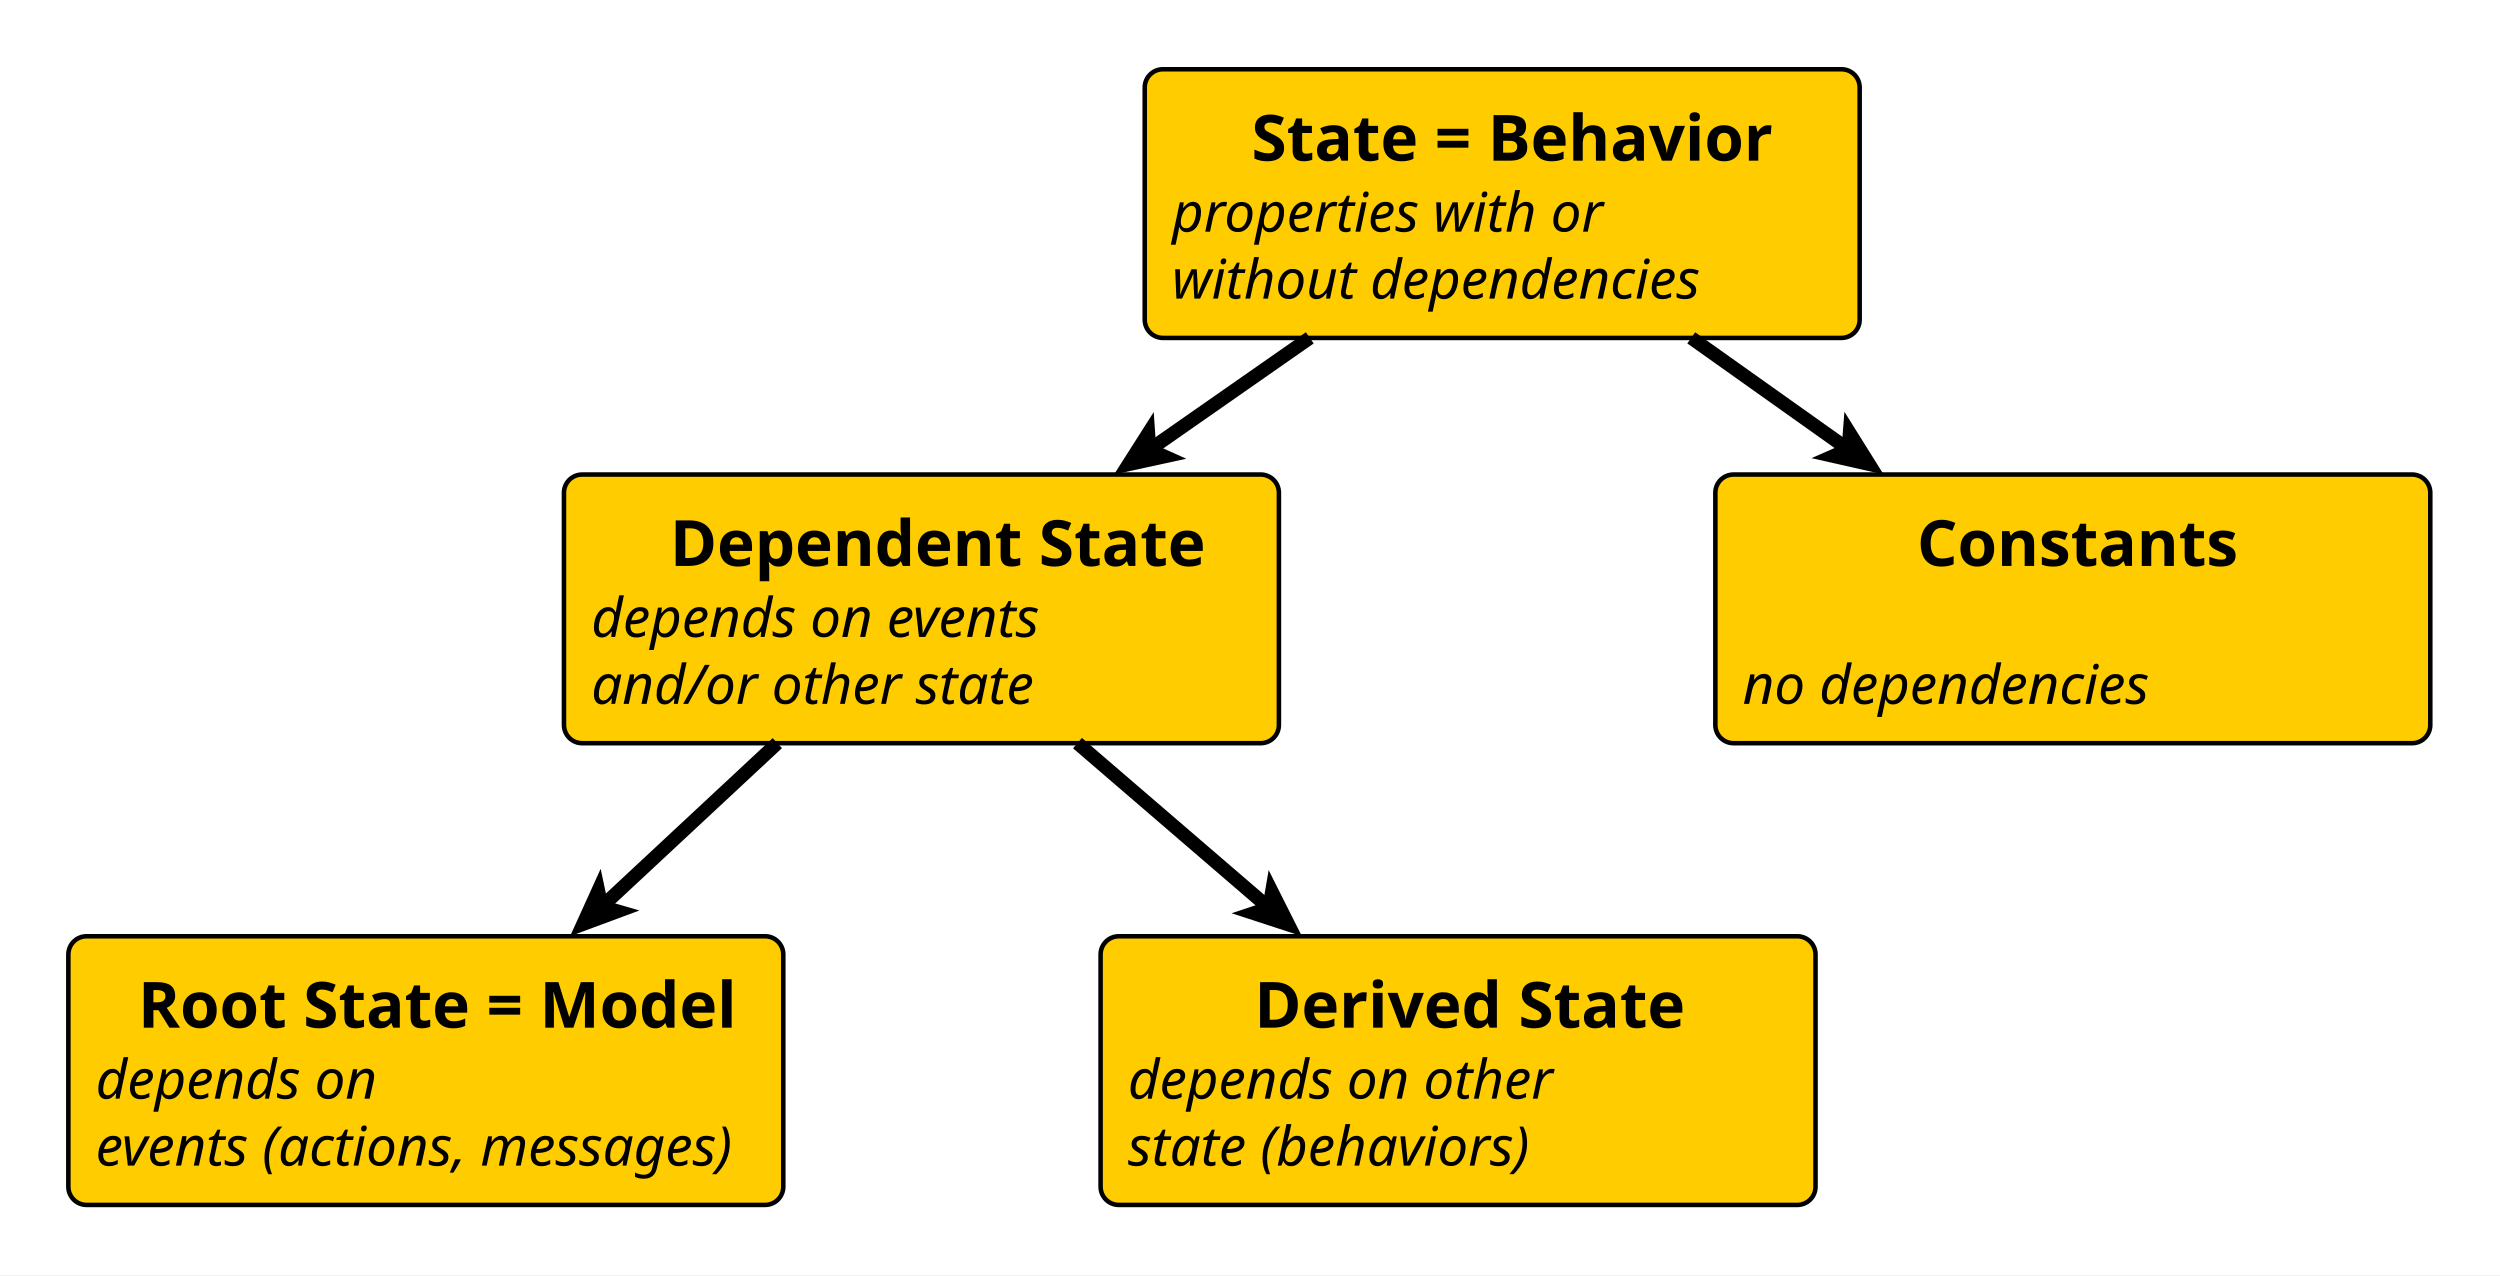
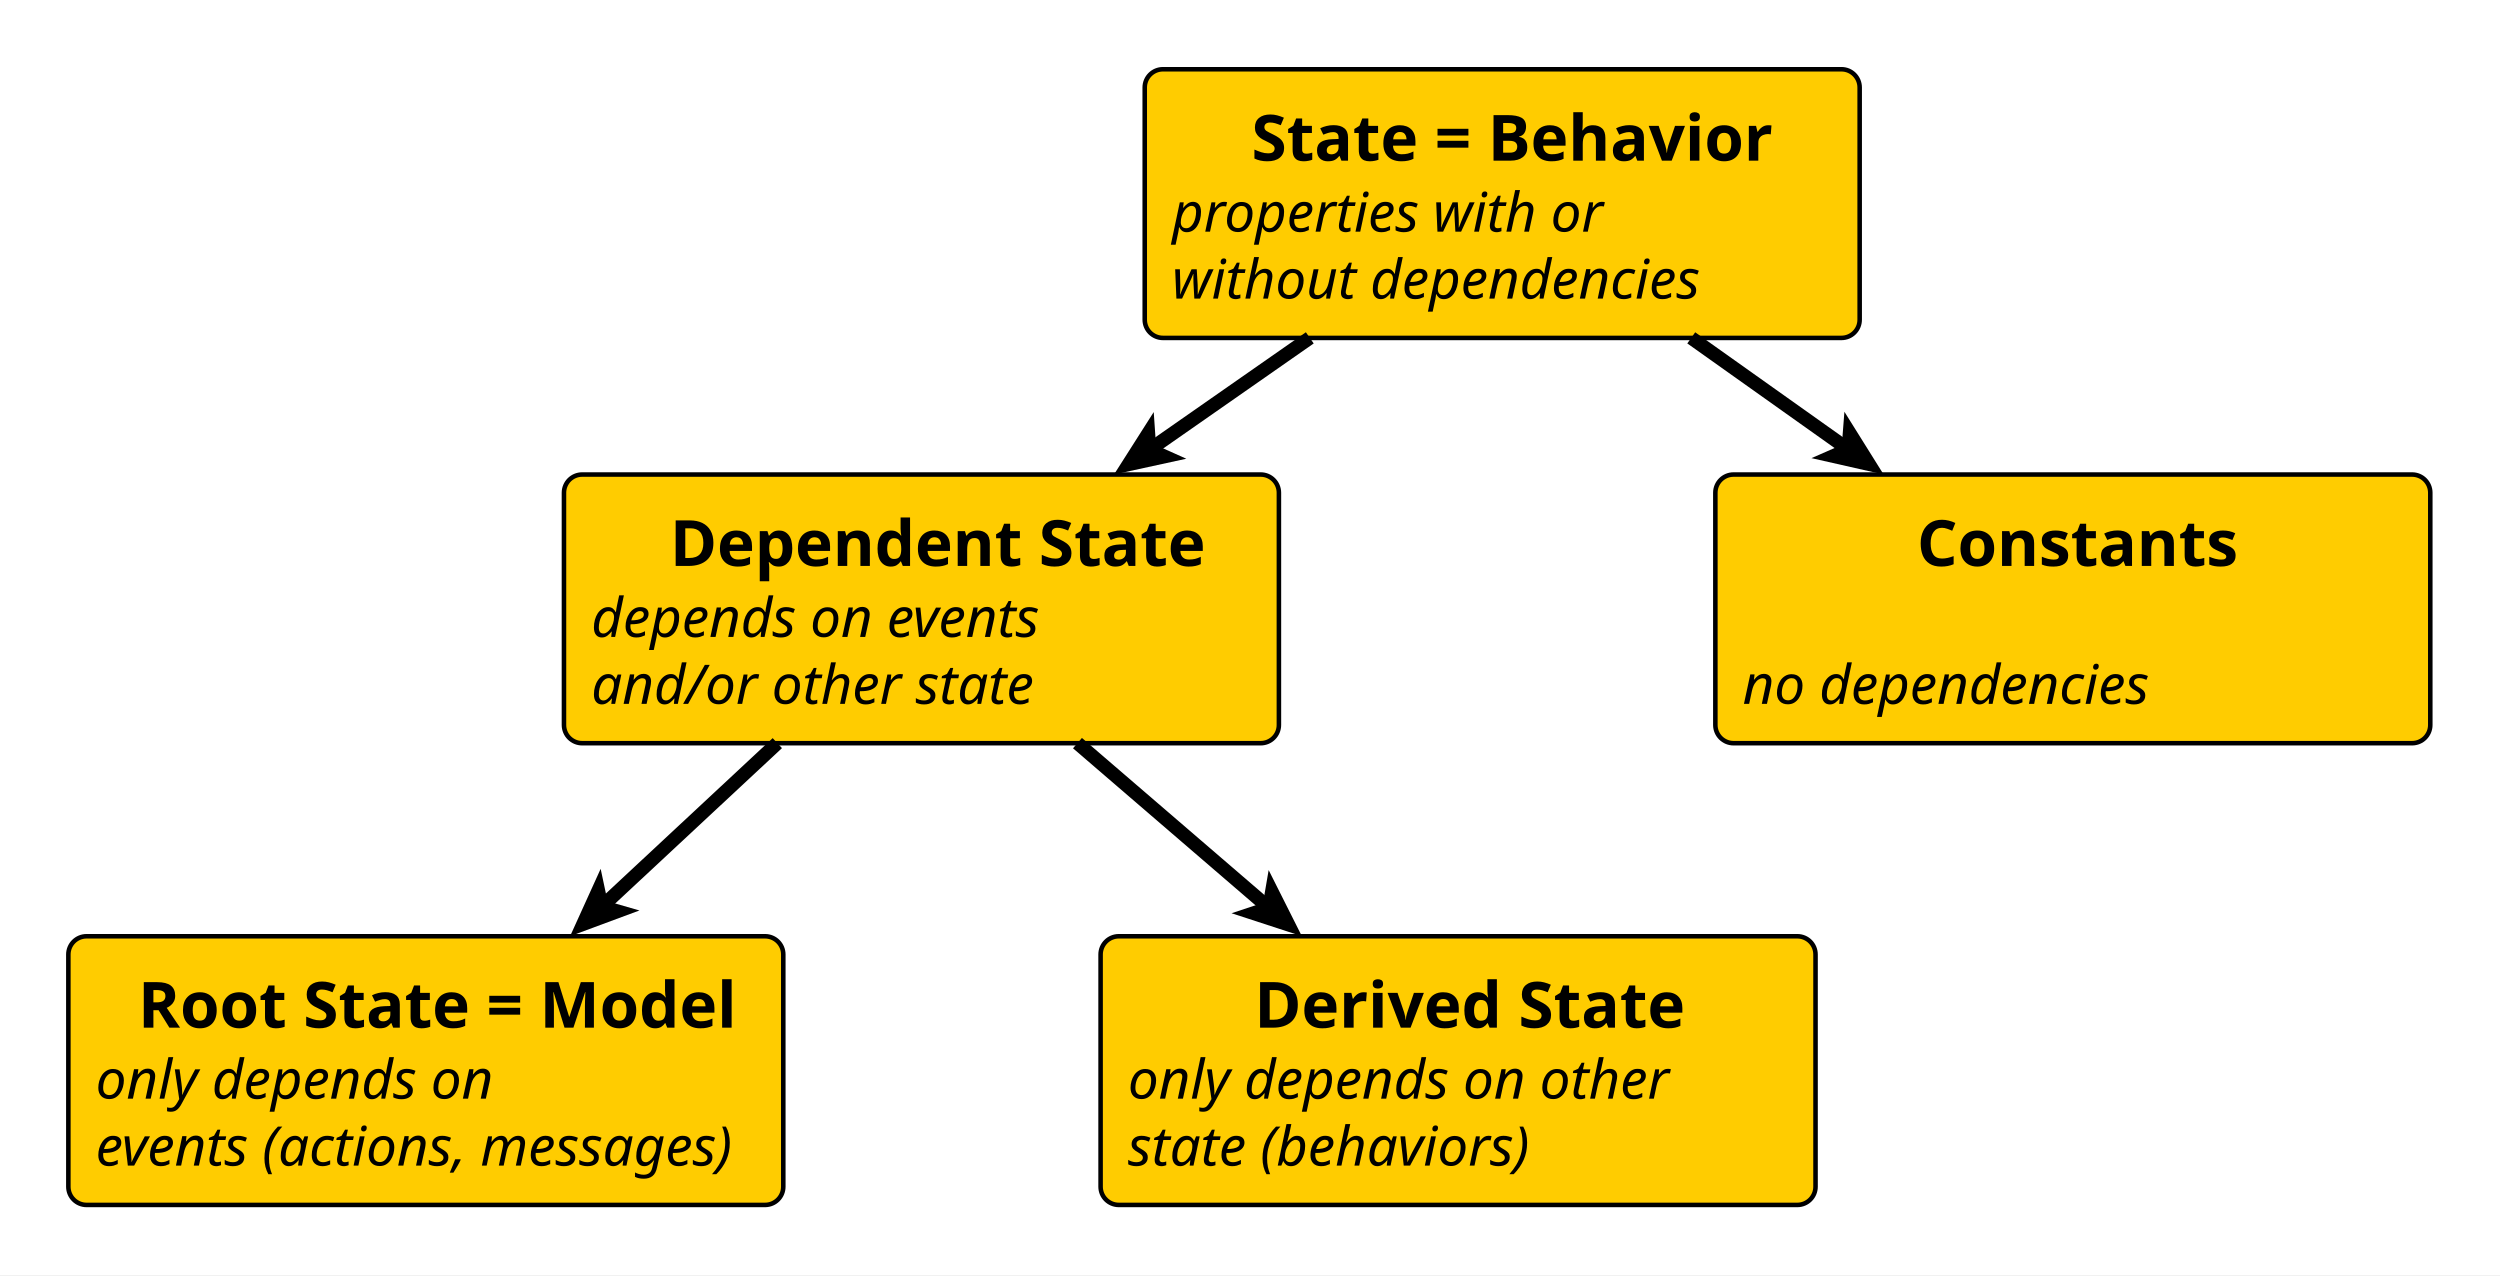
<svg xmlns="http://www.w3.org/2000/svg" fill-opacity="1" color-rendering="auto" color-interpolation="auto" text-rendering="auto" stroke="black" stroke-linecap="square" width="549" stroke-miterlimit="10" shape-rendering="auto" stroke-opacity="1" fill="black" stroke-dasharray="none" font-weight="normal" stroke-width="1" height="280" font-family="'Dialog'" font-style="normal" stroke-linejoin="miter" font-size="12px" stroke-dashoffset="0" image-rendering="auto">
  <defs id="genericDefs" />
  <g>
    <defs id="defs1">
      <clipPath clipPathUnits="userSpaceOnUse" id="clipPath1">
        <path d="M0 0 L549 0 L549 280 L0 280 L0 0 Z" />
      </clipPath>
      <clipPath clipPathUnits="userSpaceOnUse" id="clipPath2">
        <path d="M-445 -290 L104 -290 L104 -10 L-445 -10 L-445 -290 Z" />
      </clipPath>
    </defs>
    <g fill="white" text-rendering="geometricPrecision" shape-rendering="geometricPrecision" transform="translate(445,290)" stroke="white">
      <rect x="-445" width="549" height="280" y="-290" clip-path="url(#clipPath2)" stroke="none" />
    </g>
    <g fill="rgb(255,204,0)" text-rendering="geometricPrecision" shape-rendering="geometricPrecision" transform="matrix(1,0,0,1,445,290)" stroke="rgb(255,204,0)">
      <rect x="-429.989" y="-84.397" clip-path="url(#clipPath2)" width="157" rx="4" ry="4" height="59" stroke="none" />
    </g>
    <g text-rendering="geometricPrecision" stroke-miterlimit="1.45" shape-rendering="geometricPrecision" transform="matrix(1,0,0,1,445,290)" stroke-linecap="butt">
      <rect x="-429.989" y="-84.397" clip-path="url(#clipPath2)" fill="none" width="157" rx="4" ry="4" height="59" />
      <text x="-414.688" font-size="14px" y="-64.321" clip-path="url(#clipPath2)" font-family="sans-serif" stroke="none" font-weight="bold" xml:space="preserve">Root State = Model</text>
-       <text x="-423.989" y="-48.734" clip-path="url(#clipPath2)" font-family="sans-serif" font-style="italic" stroke="none" xml:space="preserve">depends on</text>
+       <text x="-423.989" y="-48.734" clip-path="url(#clipPath2)" font-family="sans-serif" font-style="italic" stroke="none" xml:space="preserve">only depends on</text>
      <text x="-423.989" y="-34.033" clip-path="url(#clipPath2)" font-family="sans-serif" font-style="italic" stroke="none" xml:space="preserve">events (actions, messages)</text>
    </g>
    <g fill="rgb(255,204,0)" text-rendering="geometricPrecision" shape-rendering="geometricPrecision" transform="matrix(1,0,0,1,445,290)" stroke="rgb(255,204,0)">
      <rect x="-321.154" y="-185.793" clip-path="url(#clipPath2)" width="157" rx="4" ry="4" height="59" stroke="none" />
    </g>
    <g text-rendering="geometricPrecision" stroke-miterlimit="1.45" shape-rendering="geometricPrecision" transform="matrix(1,0,0,1,445,290)" stroke-linecap="butt">
      <rect x="-321.154" y="-185.793" clip-path="url(#clipPath2)" fill="none" width="157" rx="4" ry="4" height="59" />
      <text x="-297.885" font-size="14px" y="-165.718" clip-path="url(#clipPath2)" font-family="sans-serif" stroke="none" font-weight="bold" xml:space="preserve">Dependent State</text>
      <text x="-315.154" y="-150.131" clip-path="url(#clipPath2)" font-family="sans-serif" font-style="italic" stroke="none" xml:space="preserve">depends on events</text>
      <text x="-315.154" y="-135.43" clip-path="url(#clipPath2)" font-family="sans-serif" font-style="italic" stroke="none" xml:space="preserve">and/or other state</text>
    </g>
    <g fill="rgb(255,204,0)" text-rendering="geometricPrecision" shape-rendering="geometricPrecision" transform="matrix(1,0,0,1,445,290)" stroke="rgb(255,204,0)">
      <rect x="-203.309" y="-84.397" clip-path="url(#clipPath2)" width="157" rx="4" ry="4" height="59" stroke="none" />
    </g>
    <g text-rendering="geometricPrecision" stroke-miterlimit="1.45" shape-rendering="geometricPrecision" transform="matrix(1,0,0,1,445,290)" stroke-linecap="butt">
      <rect x="-203.309" y="-84.397" clip-path="url(#clipPath2)" fill="none" width="157" rx="4" ry="4" height="59" />
      <text x="-169.55" font-size="14px" y="-64.321" clip-path="url(#clipPath2)" font-family="sans-serif" stroke="none" font-weight="bold" xml:space="preserve">Derived State</text>
-       <text x="-197.309" y="-48.734" clip-path="url(#clipPath2)" font-family="sans-serif" font-style="italic" stroke="none" xml:space="preserve">depends on other</text>
+       <text x="-197.309" y="-48.734" clip-path="url(#clipPath2)" font-family="sans-serif" font-style="italic" stroke="none" xml:space="preserve">only depends on other</text>
      <text x="-197.309" y="-34.033" clip-path="url(#clipPath2)" font-family="sans-serif" font-style="italic" stroke="none" xml:space="preserve">state (behaviors)</text>
    </g>
    <g fill="rgb(255,204,0)" text-rendering="geometricPrecision" shape-rendering="geometricPrecision" transform="matrix(1,0,0,1,445,290)" stroke="rgb(255,204,0)">
      <rect x="-193.617" y="-274.793" clip-path="url(#clipPath2)" width="157" rx="4" ry="4" height="59" stroke="none" />
    </g>
    <g text-rendering="geometricPrecision" stroke-miterlimit="1.45" shape-rendering="geometricPrecision" transform="matrix(1,0,0,1,445,290)" stroke-linecap="butt">
      <rect x="-193.617" y="-274.793" clip-path="url(#clipPath2)" fill="none" width="157" rx="4" ry="4" height="59" />
      <text x="-170.167" font-size="14px" y="-254.718" clip-path="url(#clipPath2)" font-family="sans-serif" stroke="none" font-weight="bold" xml:space="preserve">State = Behavior</text>
      <text x="-187.617" y="-239.131" clip-path="url(#clipPath2)" font-family="sans-serif" font-style="italic" stroke="none" xml:space="preserve">properties with or</text>
      <text x="-187.617" y="-224.43" clip-path="url(#clipPath2)" font-family="sans-serif" font-style="italic" stroke="none" xml:space="preserve">without dependencies</text>
    </g>
    <g fill="rgb(255,204,0)" text-rendering="geometricPrecision" shape-rendering="geometricPrecision" transform="matrix(1,0,0,1,445,290)" stroke="rgb(255,204,0)">
      <rect x="-68.309" y="-185.793" clip-path="url(#clipPath2)" width="157" rx="4" ry="4" height="59" stroke="none" />
    </g>
    <g text-rendering="geometricPrecision" stroke-miterlimit="1.45" shape-rendering="geometricPrecision" transform="matrix(1,0,0,1,445,290)" stroke-linecap="butt">
      <rect x="-68.309" y="-185.793" clip-path="url(#clipPath2)" fill="none" width="157" rx="4" ry="4" height="59" />
      <text x="-24.033" font-size="14px" y="-165.718" clip-path="url(#clipPath2)" font-family="sans-serif" stroke="none" font-weight="bold" xml:space="preserve">Constants</text>
      <text x="-62.309" y="-135.43" clip-path="url(#clipPath2)" font-family="sans-serif" font-style="italic" stroke="none" xml:space="preserve">no dependencies</text>
      <path fill="none" d="M-274.3 -126.81 L-312.494 -91.226" stroke-width="3" clip-path="url(#clipPath2)" />
      <path d="M-319.811 -84.41 L-304.575 -90.062 L-311.58 -92.078 L-313.096 -99.208 Z" stroke-width="3" clip-path="url(#clipPath2)" stroke="none" />
      <path fill="none" d="M-208.388 -126.81 L-166.69 -90.932" stroke-width="3" clip-path="url(#clipPath2)" />
      <path d="M-159.11 -84.41 L-166.404 -98.931 L-167.637 -91.747 L-174.556 -89.455 Z" stroke-width="3" clip-path="url(#clipPath2)" stroke="none" />
      <path fill="none" d="M-157.37 -215.807 L-192.166 -191.526" stroke-width="3" clip-path="url(#clipPath2)" />
      <path d="M-200.366 -185.803 L-184.488 -189.262 L-191.14 -192.241 L-191.642 -199.513 Z" stroke-width="3" clip-path="url(#clipPath2)" stroke="none" />
      <path fill="none" d="M-73.603 -215.807 L-39.511 -191.594" stroke-width="3" clip-path="url(#clipPath2)" />
      <path d="M-31.358 -185.803 L-39.968 -199.584 L-40.53 -192.317 L-47.206 -189.393 Z" stroke-width="3" clip-path="url(#clipPath2)" stroke="none" />
    </g>
  </g>
</svg>
